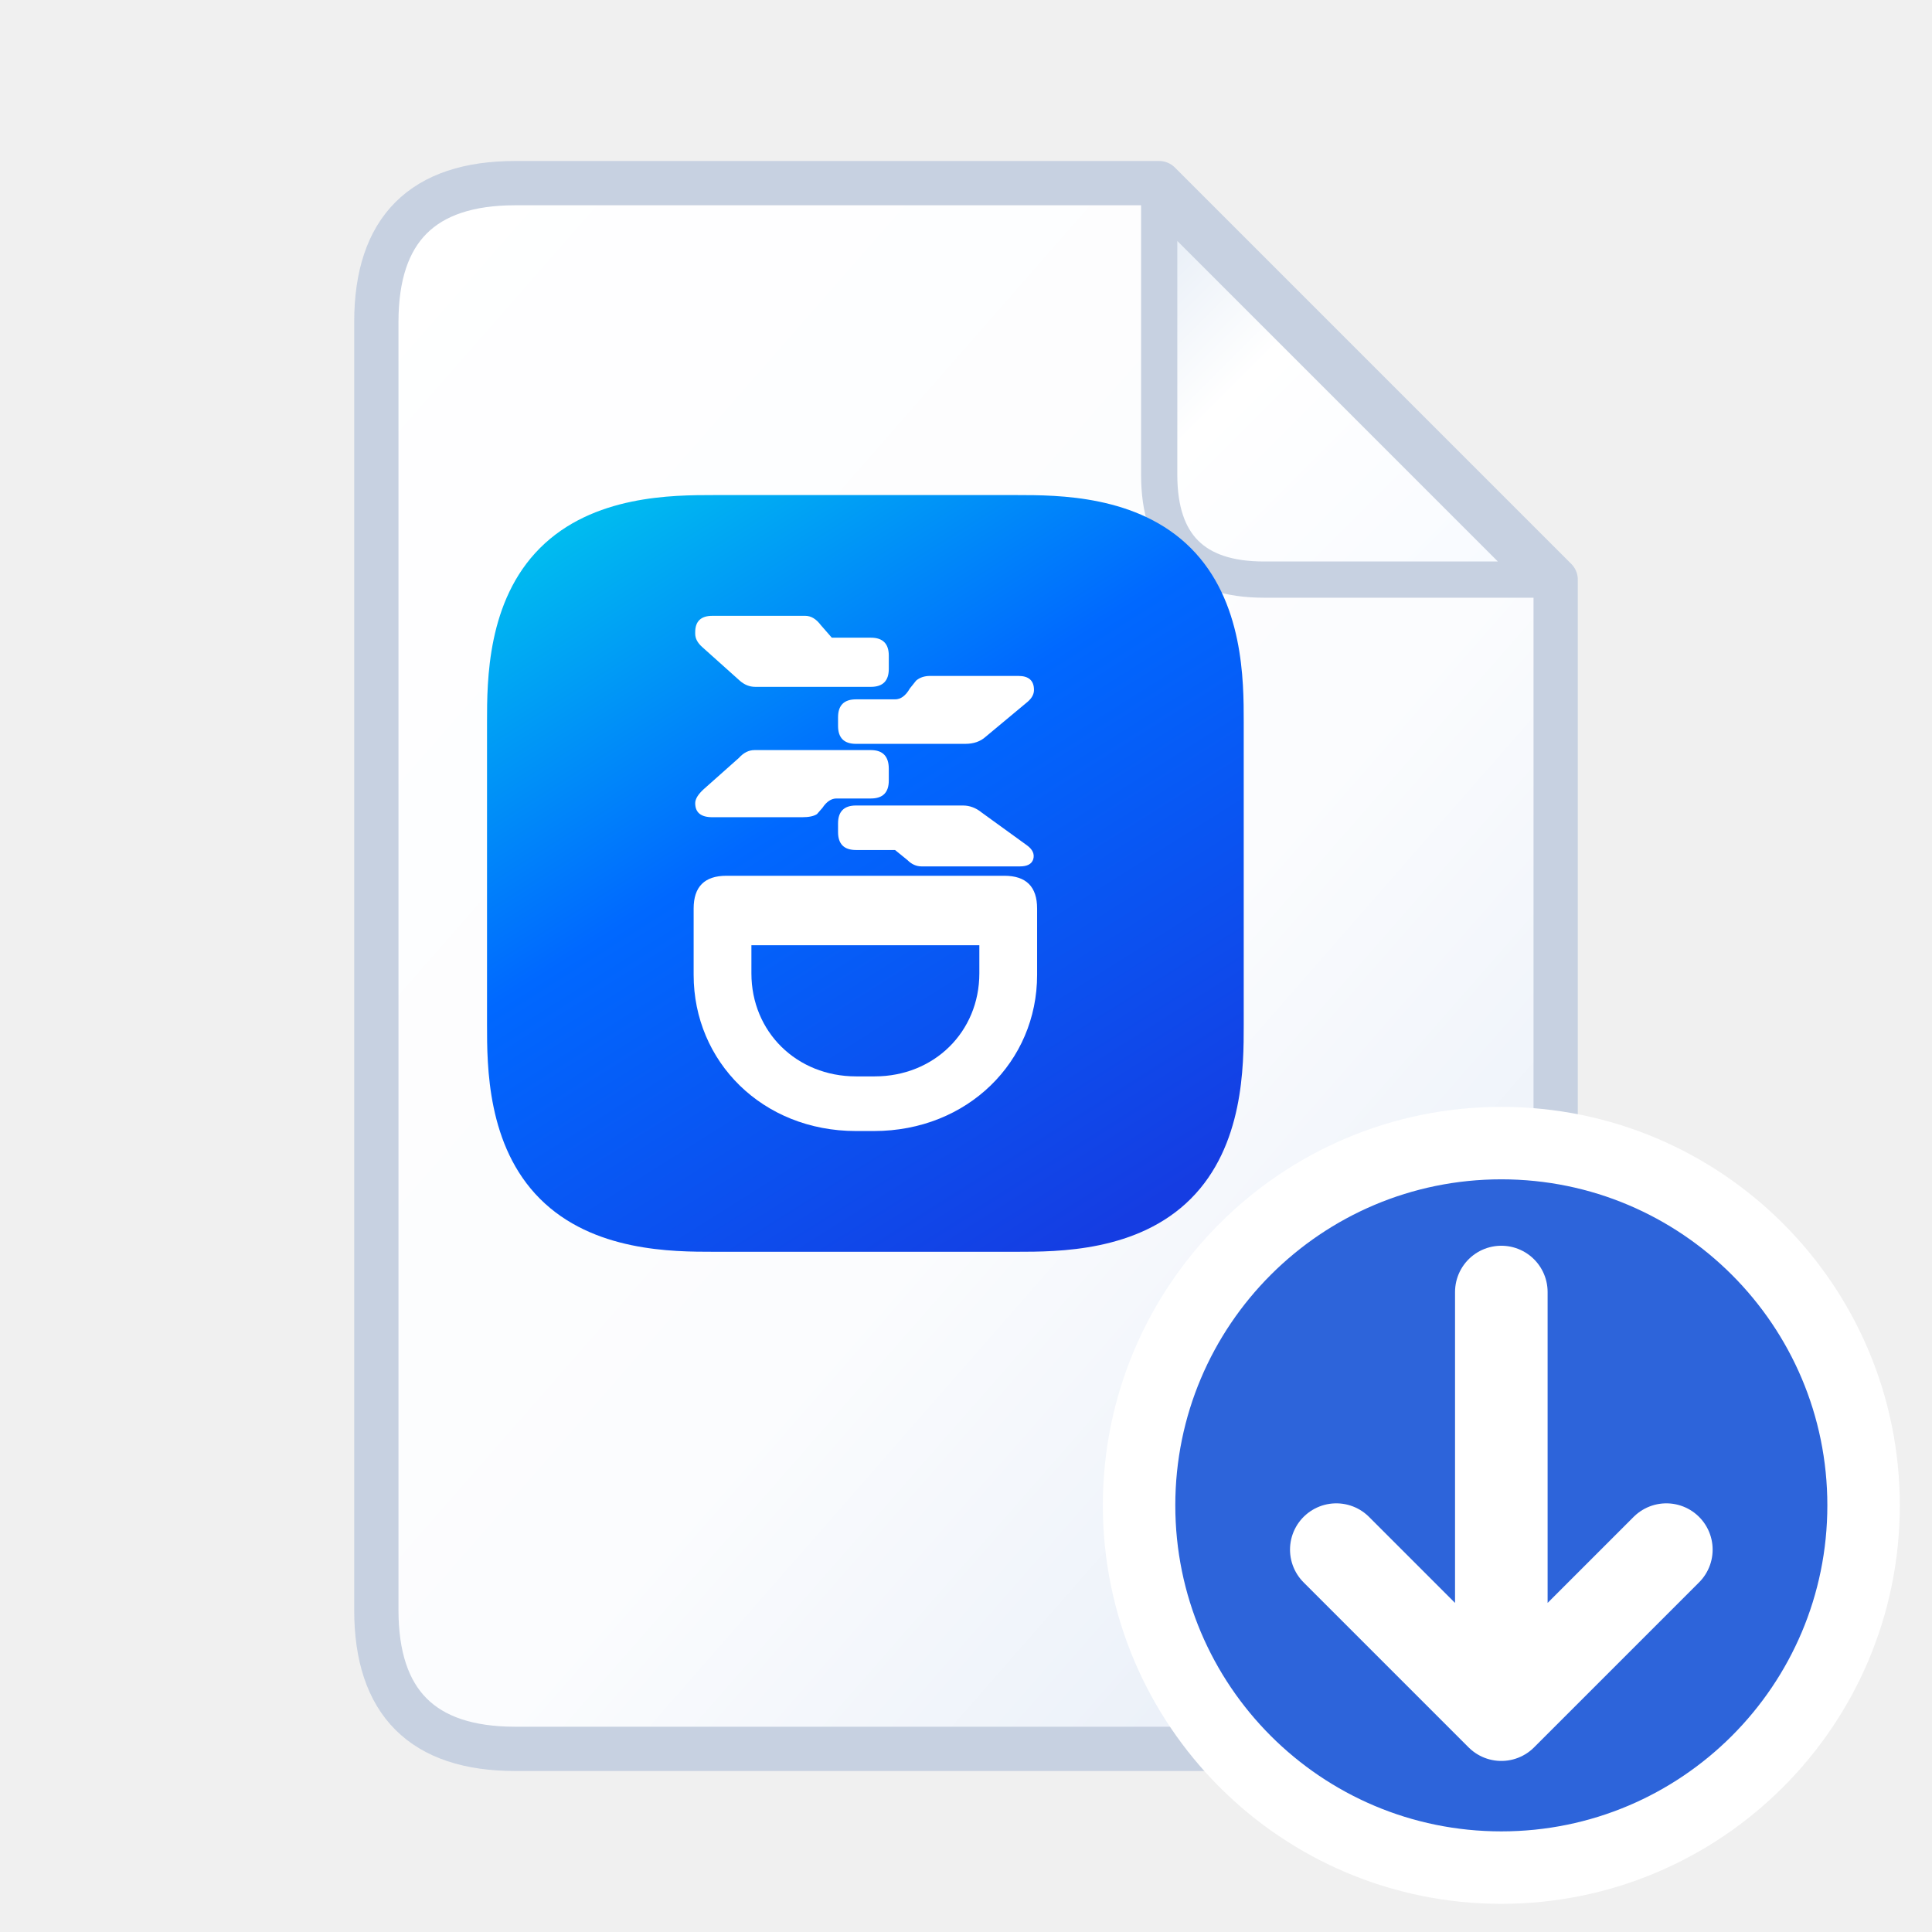
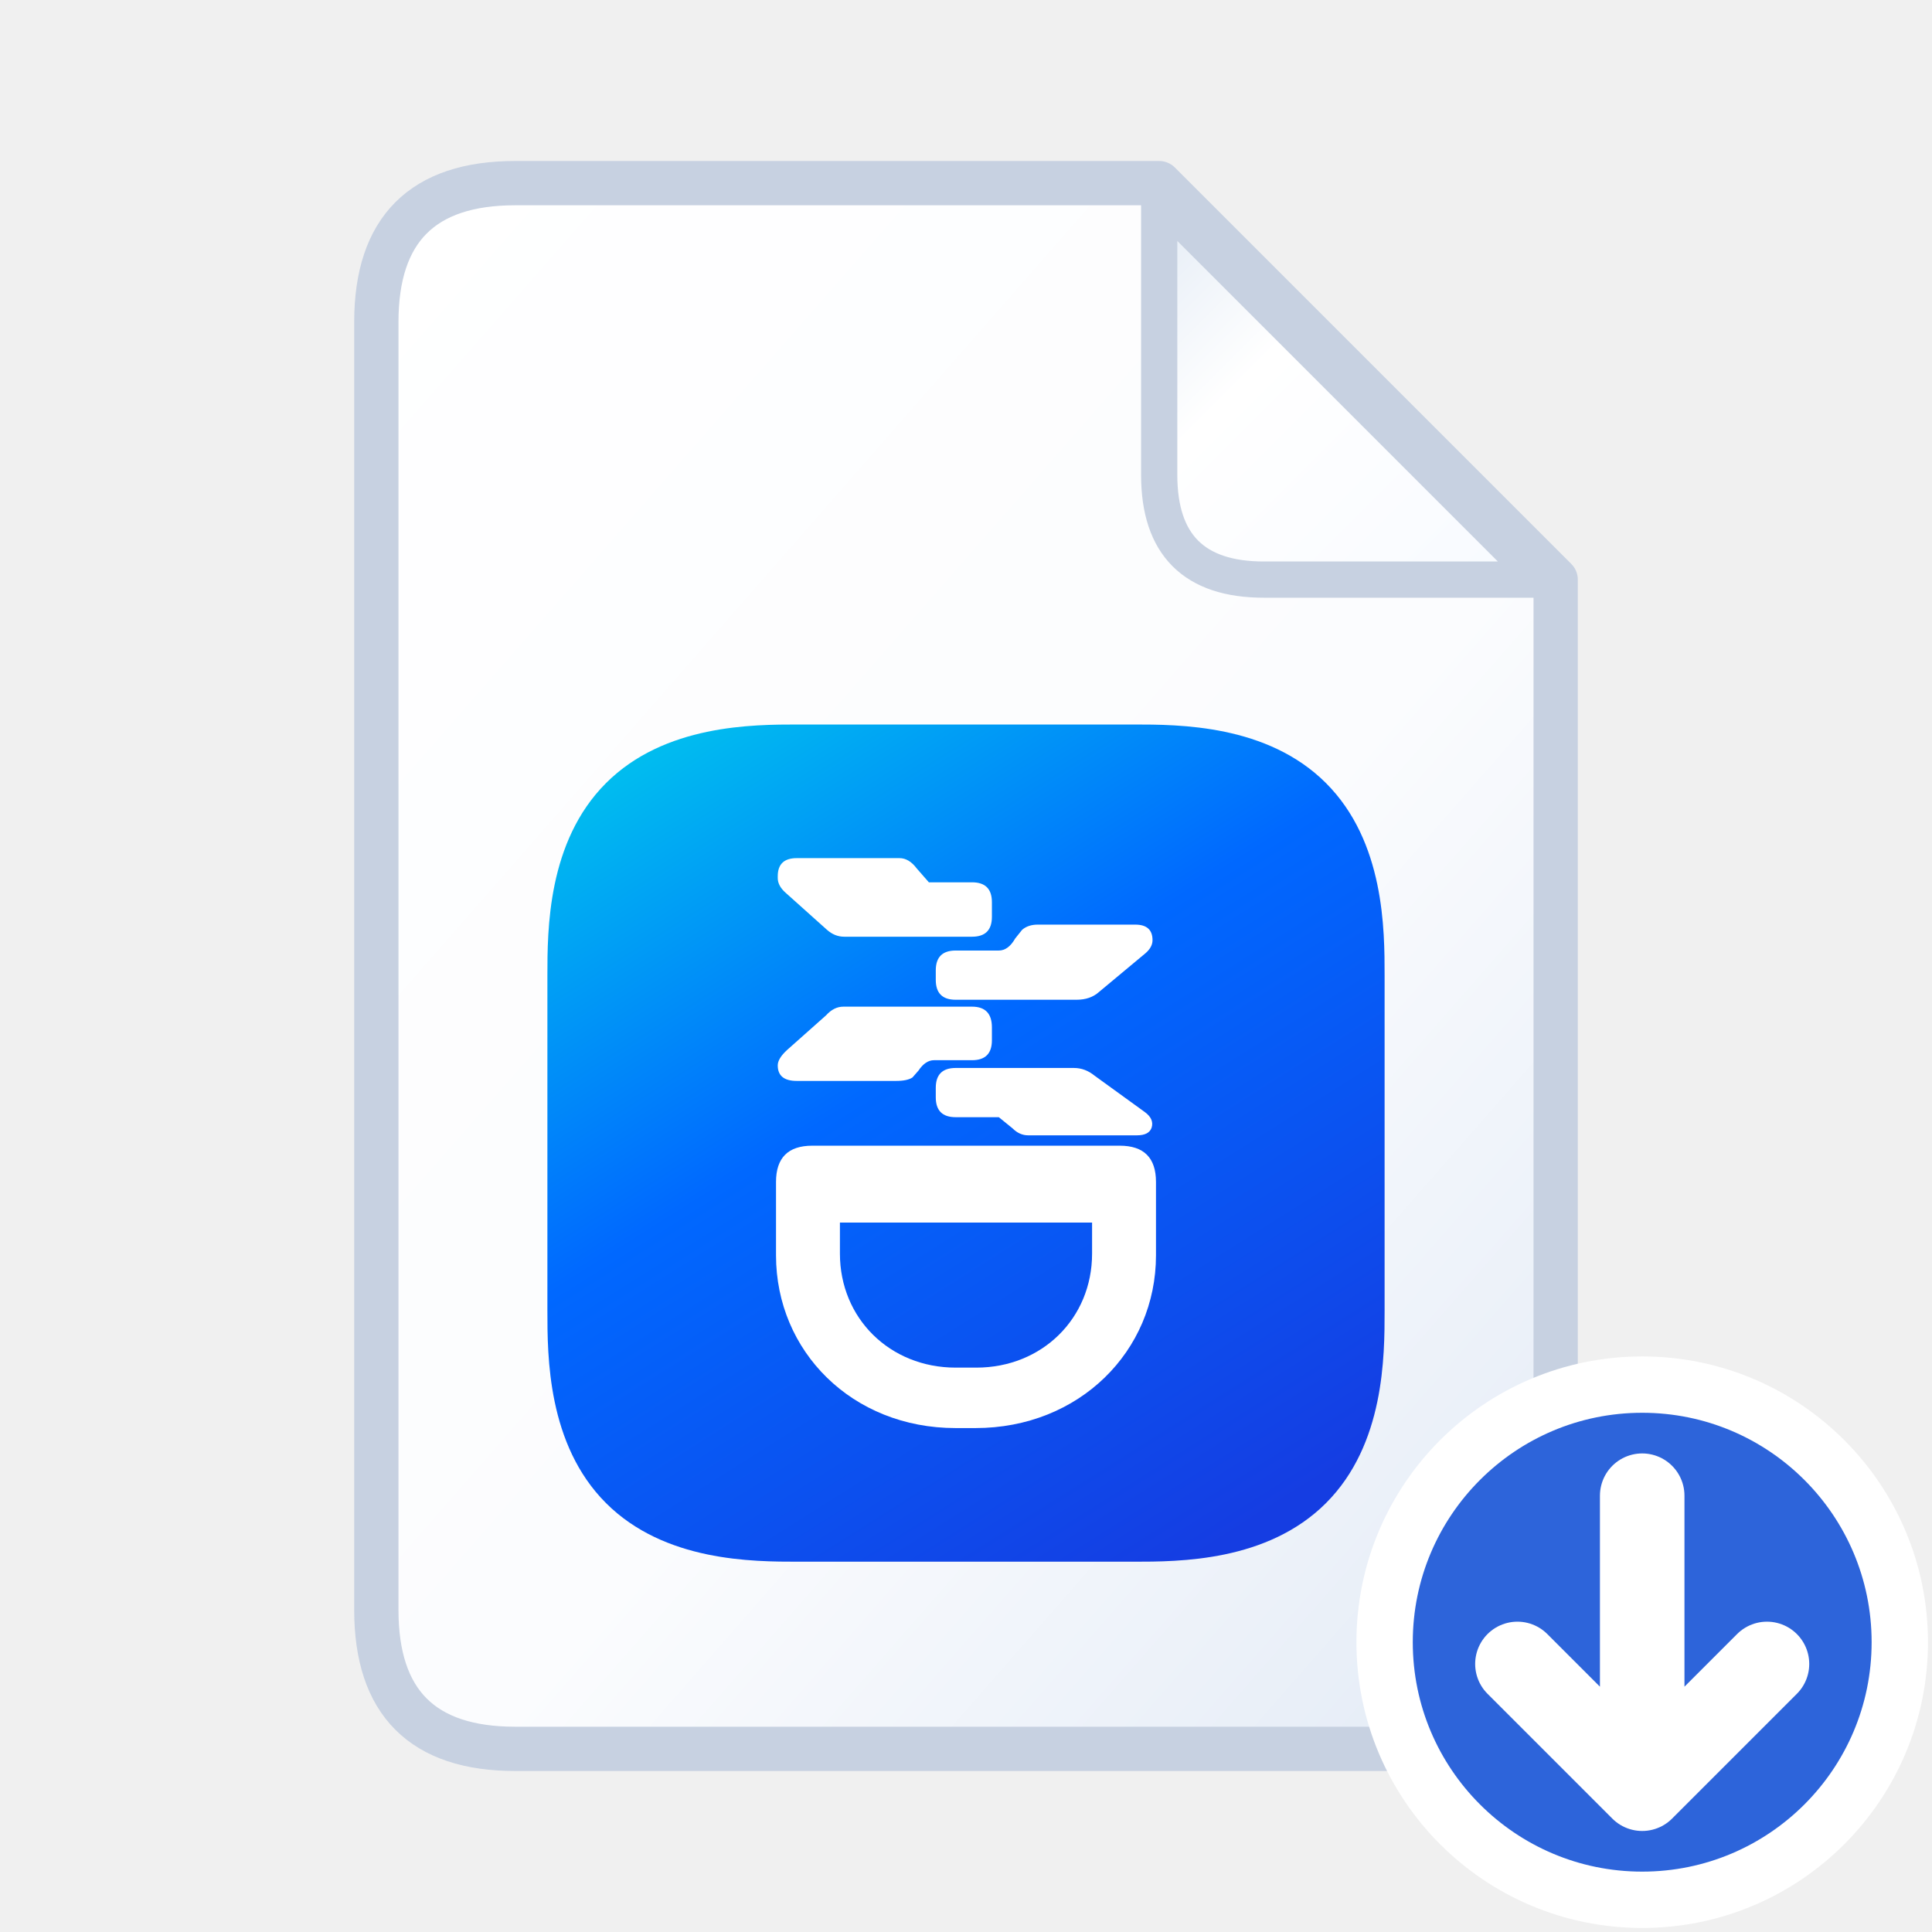
<svg xmlns="http://www.w3.org/2000/svg" width="24" height="24" viewBox="0 0 24 24" fill="none" stroke="#20232a" stroke-width="1.5" stroke-linecap="round" stroke-linejoin="round">
  <defs>
    <linearGradient id="archive-brand-blue" x1=".15" y1="0" x2=".78" y2="1">
      <stop stop-color="#00beef" />
      <stop offset=".42" stop-color="#0068ff" />
      <stop offset="1" stop-color="#153de2" />
    </linearGradient>
    <linearGradient id="archive-brand-paper" x1="0" y1="0" x2=".85" y2="1">
      <stop stop-color="#fff" />
      <stop offset=".62" stop-color="#fbfcfe" />
      <stop offset="1" stop-color="#e6edf7" />
    </linearGradient>
    <linearGradient id="archive-brand-fold" x1="0" y1="0" x2="1" y2="1">
      <stop stop-color="#e3ebf5" />
      <stop offset=".35" stop-color="#fff" />
      <stop offset="1" stop-color="#f7faff" />
    </linearGradient>
  </defs>
  <path fill="url(#archive-brand-paper)" stroke="#c7d1e1" stroke-width=".55" d="M6.4 2.275H14.4L19.325 7.2V20.4Q19.325 21.725 18 21.725H6.4Q4.675 21.725 4.675 20V4Q4.675 2.275 6.4 2.275Z" />
  <path fill="url(#archive-brand-fold)" stroke="#c7d1e1" stroke-width=".45" d="M14.4 2.45V5.9Q14.4 7.2 15.7 7.2H19.15Z" />
-   <path d="M8.87 6.15H12.63C13.143 6.15 14.134 6.15 14.792 6.808C15.45 7.466 15.45 8.457 15.45 8.97V12.73C15.45 13.243 15.45 14.234 14.792 14.892C14.134 15.55 13.143 15.55 12.63 15.55H8.87C8.357 15.55 7.366 15.55 6.708 14.892C6.05 14.234 6.05 13.243 6.05 12.73V8.97C6.05 8.457 6.05 7.466 6.708 6.808C7.366 6.15 8.357 6.15 8.87 6.15Z" fill="url(#archive-brand-blue)" stroke="none" />
-   <g fill="#fff" stroke="none" transform="translate(8.616667 7.65) scale(0.00969697) translate(-407 -325)">
+   <path d="M9.92 9H14.08C14.648 9 15.744 9 16.472 9.728C17.2 10.456 17.2 11.552 17.2 12.12V16.28C17.2 16.848 17.2 17.944 16.472 18.672C15.744 19.4 14.648 19.4 14.08 19.4H9.92C9.352 19.4 8.256 19.4 7.528 18.672C6.8 17.944 6.8 16.848 6.8 16.28V12.12C6.8 11.552 6.8 10.456 7.528 9.728C8.256 9 9.352 9 9.92 9Z" fill="url(#archive-brand-blue)" stroke="none" />
+   <g fill="#fff" stroke="none" transform="translate(9.64 10.66) scale(0.01072727) translate(-407 -325)">
    <path d="M431 325H550Q561 325 570 337L584 353H634Q657 353 657 376V393Q657 416 634 416H486Q475 416 466 408L418 365Q409 357 409 348V346Q409 325 431 325Z" fill-rule="evenodd" />
    <path d="M615 432H665Q676 432 684 418L692 408Q699 402 710 402H823Q843 402 843 420Q843 428 835 435L781 480Q771 489 755 489H615Q592 489 592 466V455Q592 432 615 432Z" fill-rule="evenodd" />
    <path d="M485 497H634Q657 497 657 521V536Q657 559 634 559H590Q580 559 572 571L565 579Q559 583 546 583H431Q409 583 409 565Q409 557 420 547L465 507Q474 497 485 497Z" fill-rule="evenodd" />
    <path d="M615 568H752Q765 568 776 577L834 619Q845 627 842 637Q839 646 825 646H699Q689 646 681 638L665 625H615Q592 625 592 602V591Q592 568 615 568Z" fill-rule="evenodd" />
    <path d="M449 658H805Q847 658 847 700V785C847 896 758 985 638 985H615C495 985 407 896 407 785V700Q407 658 449 658Z M481 747H773V783C773 858 715 915 639 915H615C539 915 481 858 481 783Z" fill-rule="evenodd" />
  </g>
-   <g transform="translate(18.65 18.7)">
-     <circle r="4.5" fill="#2d64da" stroke="#fff" stroke-width=".9" />
-     <path d="M0 -2.65V2.6M-2.05 .55L0 2.6 2.05 .55" fill="none" stroke="#fff" stroke-width="1.15" />
+   <g transform="translate(20.4 20.4)">
+     <circle r="3.2" fill="#2d64da" stroke="#fff" stroke-width=".7" />
+     <path d="M0 -1.82V1.82M-1.55 .27L0 1.82 1.55 .27" fill="none" stroke="#fff" stroke-width="1.05" />
  </g>
</svg>
